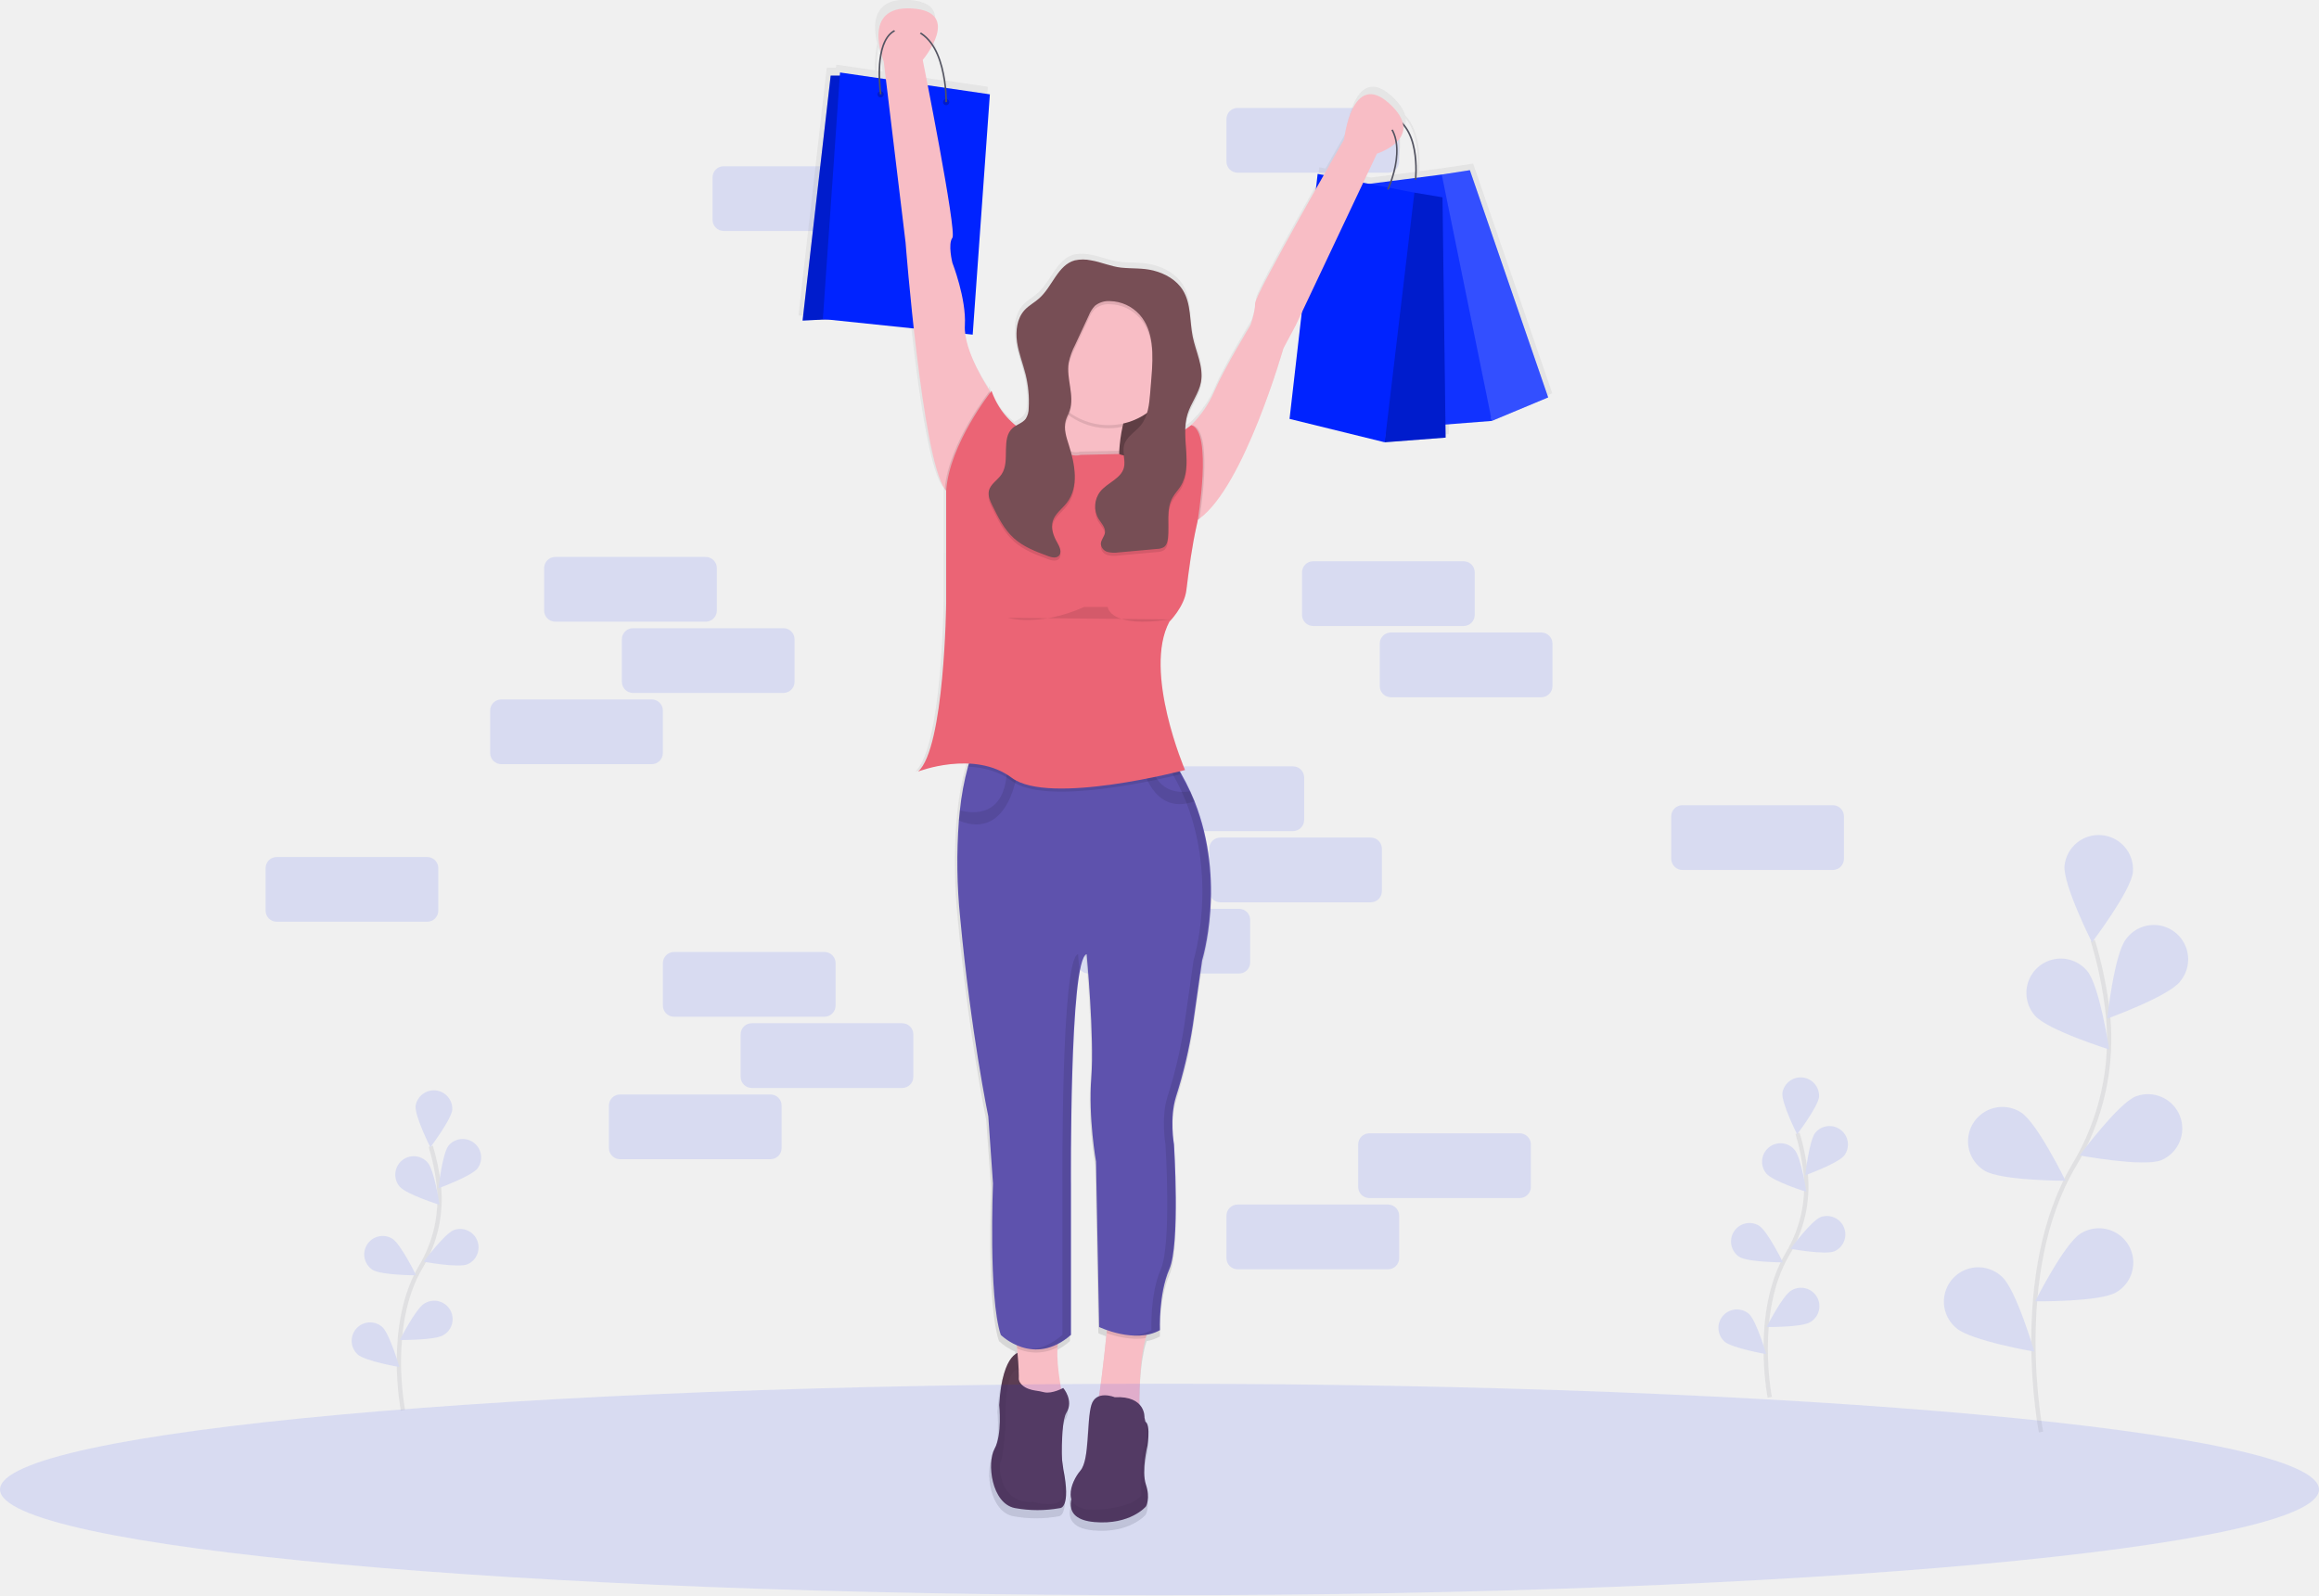
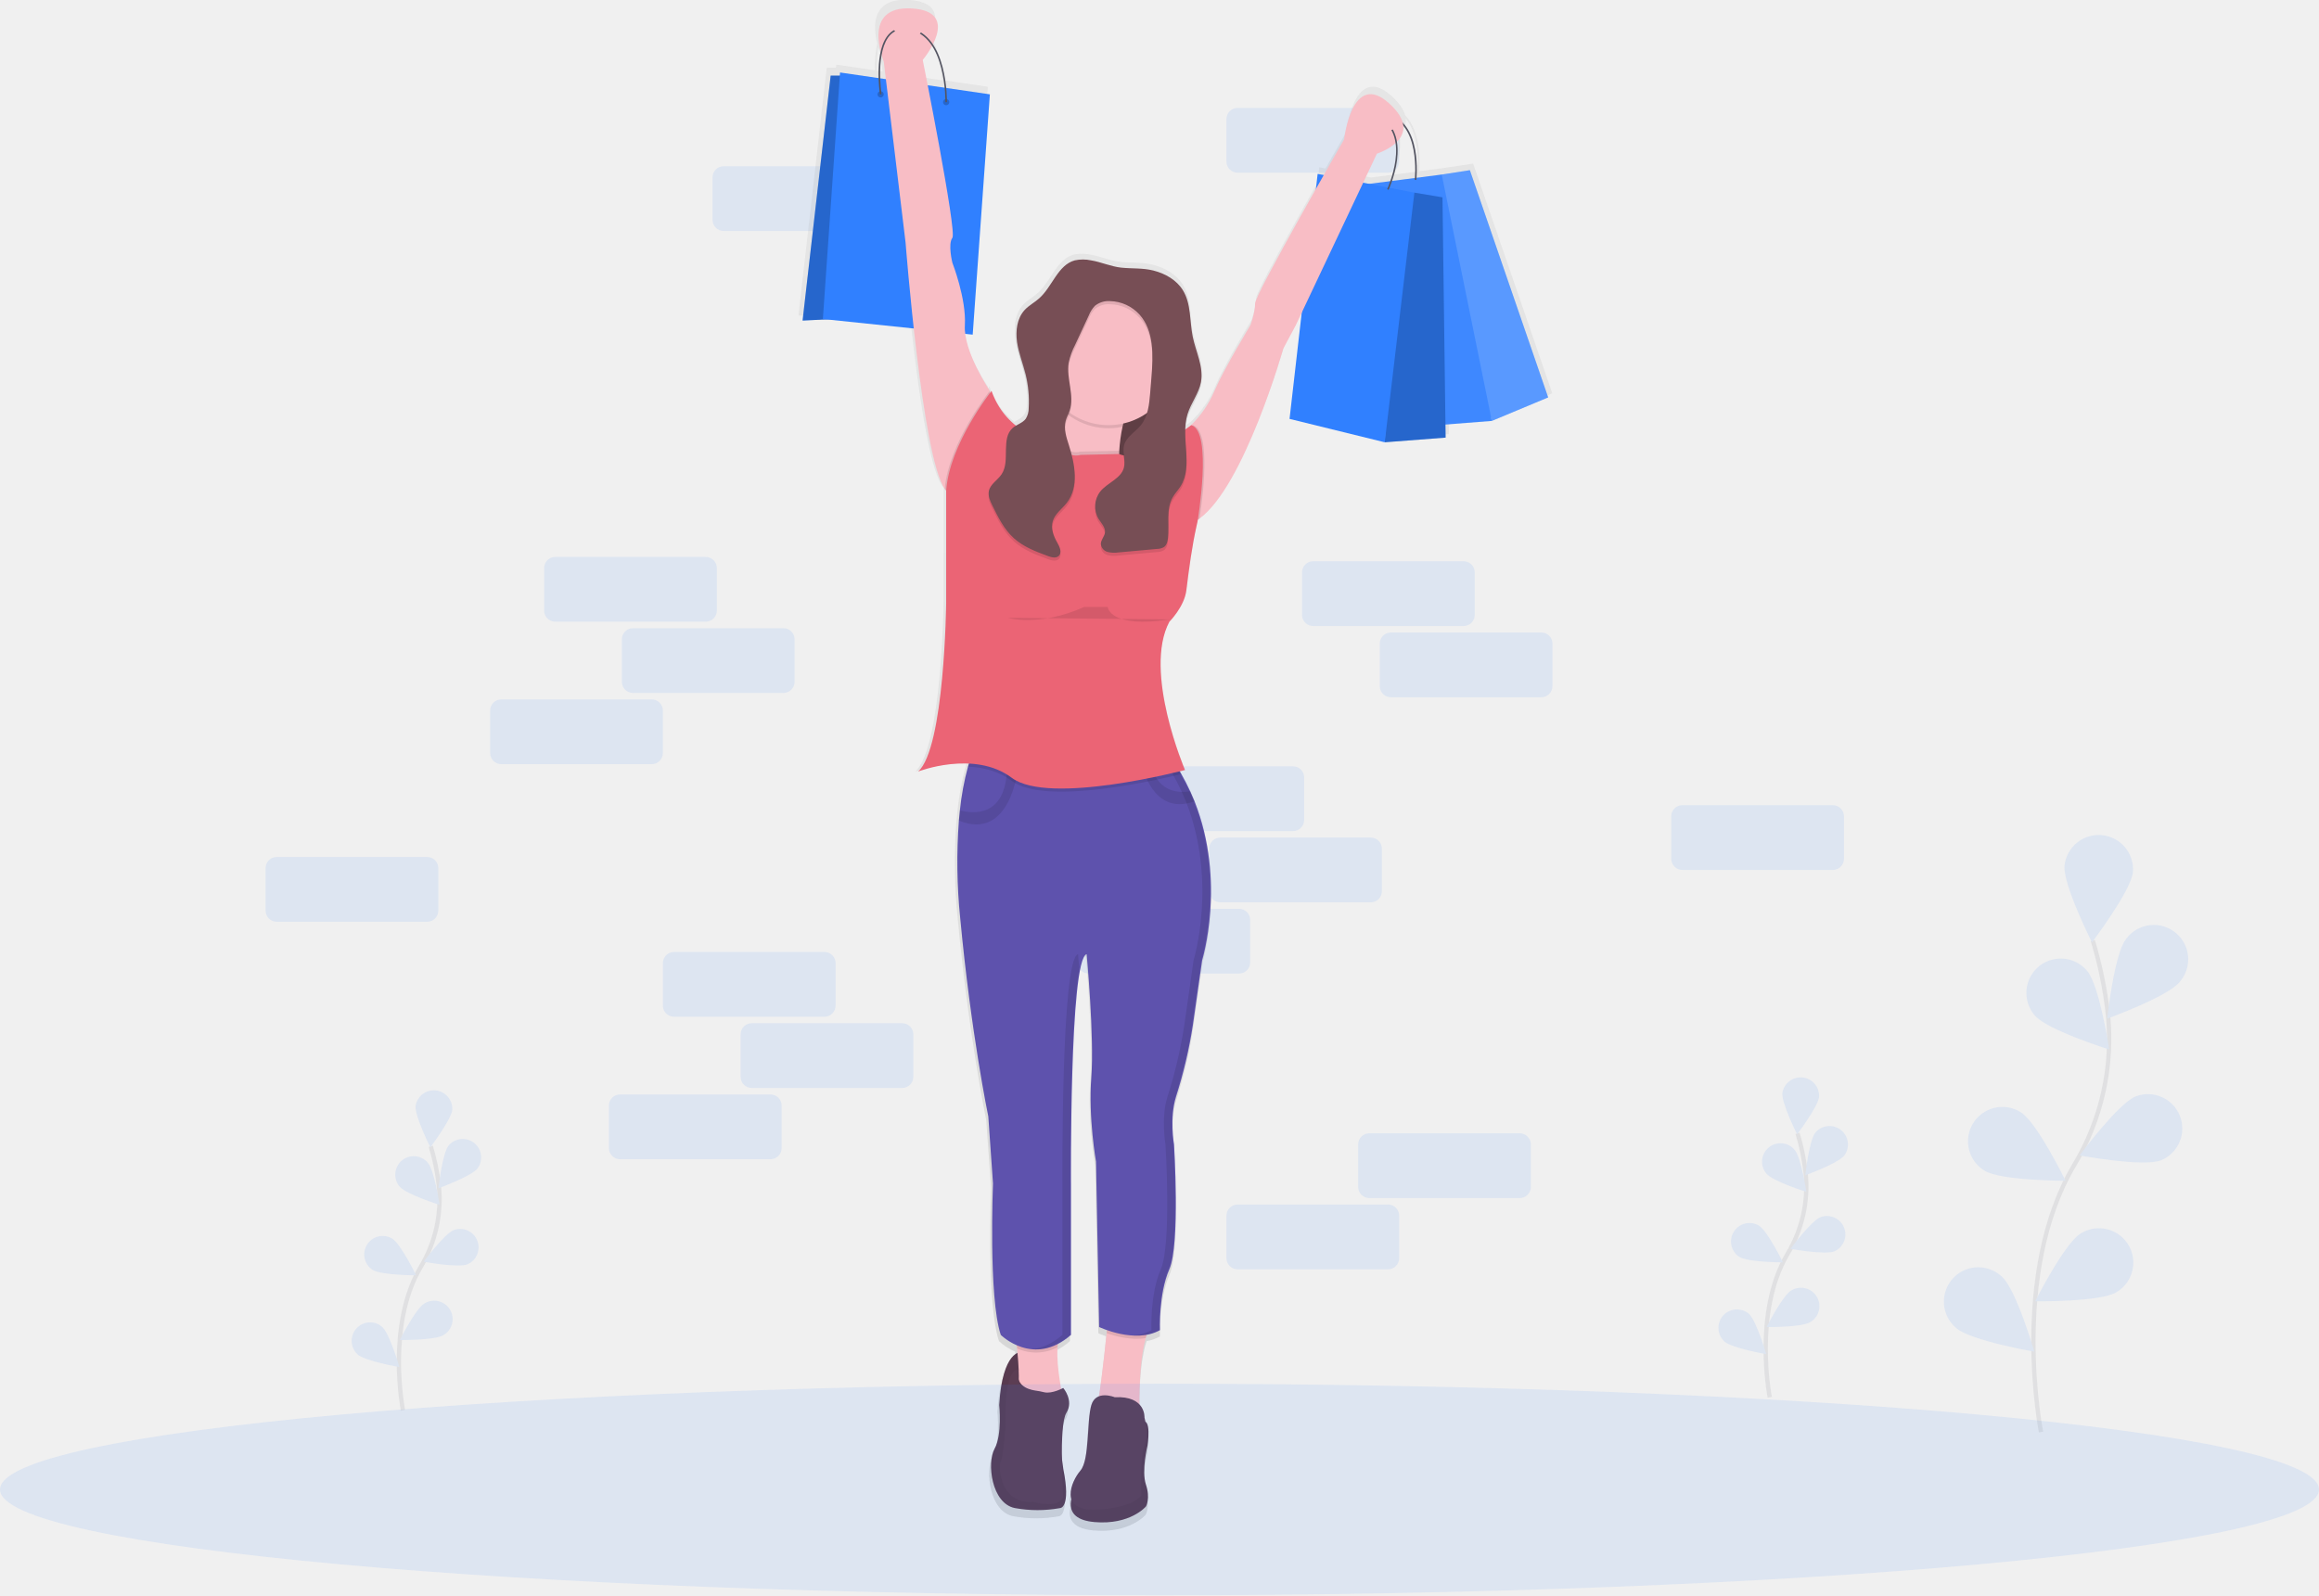
<svg xmlns="http://www.w3.org/2000/svg" id="c9533a1a-3341-4132-b58a-1916f0ec6876" data-name="Layer 1" width="1074" height="739" viewBox="0 0 1074 739">
  <defs>
    <linearGradient id="cf277671-cf0a-49c3-95f9-02fb51e7bec0" x1="607.35" y1="789.64" x2="607.35" y2="80.5" gradientUnits="userSpaceOnUse">
      <stop offset="0" stop-color="gray" stop-opacity="0.25" />
      <stop offset="0.54" stop-color="gray" stop-opacity="0.12" />
      <stop offset="1" stop-color="gray" stop-opacity="0.1" />
    </linearGradient>
  </defs>
-   <rect x="330" y="77" width="80" height="30" rx="5.17" ry="5.17" fill="#0023ff" opacity="0.1" />
-   <rect x="568" y="50" width="80" height="30" rx="5.17" ry="5.17" fill="#0023ff" opacity="0.1" />
-   <rect x="524" y="355" width="80" height="30" rx="5.17" ry="5.17" fill="#0023ff" opacity="0.1" />
-   <rect x="560" y="388" width="80" height="30" rx="5.17" ry="5.17" fill="#0023ff" opacity="0.1" />
-   <rect x="774" y="373" width="80" height="30" rx="5.17" ry="5.17" fill="#0023ff" opacity="0.1" />
-   <rect x="123" y="397" width="80" height="30" rx="5.17" ry="5.17" fill="#0023ff" opacity="0.1" />
-   <rect x="499" y="421" width="80" height="30" rx="5.17" ry="5.17" fill="#0023ff" opacity="0.1" />
+   <rect x="330" y="77" width="80" height="30" rx="5.17" ry="5.17" fill="#3080ff" opacity="0.1" />
+   <rect x="568" y="50" width="80" height="30" rx="5.17" ry="5.17" fill="#3080ff" opacity="0.1" />
+   <rect x="524" y="355" width="80" height="30" rx="5.17" ry="5.17" fill="#3080ff" opacity="0.1" />
+   <rect x="560" y="388" width="80" height="30" rx="5.17" ry="5.17" fill="#3080ff" opacity="0.1" />
+   <rect x="774" y="373" width="80" height="30" rx="5.17" ry="5.17" fill="#3080ff" opacity="0.1" />
+   <rect x="123" y="397" width="80" height="30" rx="5.17" ry="5.17" fill="#3080ff" opacity="0.1" />
+   <rect x="499" y="421" width="80" height="30" rx="5.17" ry="5.17" fill="#3080ff" opacity="0.1" />
  <path d="M781.91,262.71,745.25,156.29l-13.18,2-11.8,1.51c.3-4,.82-18.36-6.5-25.89-.71-2.58-2.58-5.51-6.18-8.81-17.54-16.08-21.19,16.81-21.19,16.81s-4,6.94-9.51,16.64L674,158l-.82,7.16c-12.2,21.57-28.41,50.76-28.41,53.5,0,4.39-2.19,10.23-2.19,10.23s-12.42,20.46-16.81,30.7a49.09,49.09,0,0,1-11,16.08s-1.06.81-2.8,2a25,25,0,0,1,1-5.71c1.6-5.23,5.32-9.71,6.31-15.09a17.62,17.62,0,0,0,.26-3.91c.23-6.31-2.84-12.52-4.12-18.83-1.49-7.31-.69-15.36-4.59-21.71-3-4.85-8.32-7.87-13.85-9.26-5.08-1.27-10.08-.82-15.2-1.36-4.7-.5-9.19-2.58-13.89-3.35a17.93,17.93,0,0,0-7.62,0c-7.95,2.19-10.44,12.21-16.58,17.72-2.21,2-4.92,3.38-6.92,5.57-2.91,3.19-3.92,7.64-3.77,12a25.56,25.56,0,0,0,.26,4.37c.76,5.23,2.78,10.18,4,15.31a53,53,0,0,1,1.49,11.59c0,.88,0,1.76-.08,2.63a9.23,9.23,0,0,1-1.35,5c-1.11,1.53-2.94,2.27-4.57,3.25a35.45,35.45,0,0,1-11.52-16.34s-.27.34-.73,1v-1s-10-14.68-11.52-26.67l3.48.36,8-112.55-20.43-3c-.57-5.81-2.12-14.24-6.23-20.39,3.43-6.76,5.16-15.91-9.88-16.82-17.6-1.07-16.52,12.64-14.65,20.14a50.45,50.45,0,0,0-1,12.45l-18-2.62-.1,1.46h-4.28L432.79,226.73l11.16-.56,40.9,4.26c3.27,29.73,8.41,66.47,14.51,75.13a7.39,7.39,0,0,0,.67.83V359s-.73,68-13.16,78.93a65,65,0,0,1,23.78-3.73c-.14.45-.28.93-.42,1.44a127.58,127.58,0,0,0-3.79,20.48q-.26,2.29-.47,4.78a257.87,257.87,0,0,0,.63,45.73c5.12,54.08,13.16,92.82,13.16,92.82L522,630.89s-2.19,53.35,3.65,70.89a26.47,26.47,0,0,0,7.48,4.85c.05.5.11,1,.16,1.53s.13,1.35.2,2.05c-2.62,1.19-7.51,5.91-8.57,24.45,0,0,1.46,13.89-2.19,20.46s-1.46,25.58,9.5,27.77a58.57,58.57,0,0,0,21.19,0s5.12,0,1.46-18.27l-.64-4.68c-.08-9.05.3-18.74,2.1-21.63,3.65-5.85-1.46-11.69-1.46-11.69s-.36.2-.95.47c-.94-5.05-2.17-13.25-1.73-19.51,0-.53.09-1,.15-1.55a30.78,30.78,0,0,0,6.19-4.27V632.35s-.73-106.7,7.31-108.9c0,0,3.65,38.73,2.19,57.74s2.19,39.47,2.19,39.47l1.46,77.47s1.4.67,3.66,1.46l-.15,1.41c-.89,8.61-2.32,21.61-3.62,29.57a5.88,5.88,0,0,0-3.55,4.1c-2.19,7.31-.73,25.58-5.12,30.7-2.59,3-5.69,9.11-4.17,13.43-.95,3.79-.53,9.71,10.75,10.69,16.81,1.46,24.12-7.31,24.12-7.31s2.19-3.65,0-10.23.73-18.27.73-18.27,1.57-9.92-1-11.22c-.22-1.18-.42-1.93-.42-1.93a8.8,8.8,0,0,0-2.31-6.08c-.06-7.65.25-21.8,2.94-31.12.16-.53.32-1,.49-1.55a19.74,19.74,0,0,0,6.18-2.17s-.73-16.81,4.39-28.5,2.19-58.47,2.19-58.47-2.19-12.29.9-22.25a218.32,218.32,0,0,0,7.94-33.8l4.31-30.19s11.35-36.75-3.6-74.47c-.61-1.56-1.28-3.12-2-4.68-1.24-2.71-2.62-5.43-4.16-8.13-.24-.42-.5-.85-.75-1.27,1.57-.39,2.46-.62,2.46-.62s-19.73-46-7.31-69.43c0,0,7-7,8-14.69,1.24-10.17,2.59-20.33,4.81-30.33l.39-1.76s.06-.34.16-.95c.28-.18.55-.37.82-.57,21.06-15.38,39.22-79.6,39.22-79.6l5.85-11,2.78-5.88-5.7,49.73,44.58,11,28.5-2.19-.08-6.13,21.72-1.69Zm-282.6-145-7.92-1.16c-1.39-7.15-2.33-11.84-2.33-11.84a43.44,43.44,0,0,0,4.39-6.57C497.28,104,498.75,112,499.31,117.67Zm-29.58-15.35c.55,1.88,1.05,3.09,1.05,3.09l1,8.25-2.7-.39A54.19,54.19,0,0,1,469.74,102.32Zm249.8,57.61-10.72,1.38c1.51-4.44,3.38-11.72,2.29-18.31a9.19,9.19,0,0,0,2.94-7.65C720.41,143,719.81,156.44,719.53,159.94Zm-17.8-11.41a26.56,26.56,0,0,0,8.73-4.91c.92,6.47-1,13.58-2.46,17.8l-10,1.28-2.76-.53Z" transform="translate(-63 -80.5)" fill="url(#cf277671-cf0a-49c3-95f9-02fb51e7bec0)" />
-   <polygon points="717 184.1 690.91 194.99 660.6 89.3 667.71 80.86 680.74 78.84 717 184.1" fill="#0023ff" />
+   <polygon points="717 184.1 690.91 194.99 660.6 89.3 667.71 80.86 680.74 78.84 717 184.1" fill="#3080ff" />
  <polygon points="717 184.1 690.91 194.99 660.6 89.3 667.71 80.86 680.74 78.84 717 184.1" fill="#fff" opacity="0.2" />
-   <polygon points="667.71 80.86 622.43 86.67 645.64 198.51 690.91 194.99 667.71 80.86" fill="#0023ff" />
+   <polygon points="667.71 80.86 622.43 86.67 645.64 198.51 690.91 194.99 667.71 80.86" fill="#3080ff" />
  <polygon points="667.71 80.86 622.43 86.67 645.64 198.51 690.91 194.99 667.71 80.86" fill="#fff" opacity="0.07" />
  <path d="M718.94,163.88l-.72-.09c0-.27,3-26.67-13.57-30l.14-.71C722.07,136.55,719,163.61,718.94,163.88Z" transform="translate(-63 -80.5)" fill="#535461" />
  <rect x="488.44" y="160.44" width="49.88" height="73.01" fill="#774e55" />
  <rect x="488.44" y="160.44" width="49.88" height="73.01" opacity="0.2" />
-   <polygon points="669.51 202.72 641.32 204.89 645.66 95.02 655.05 89.24 668.06 91.41 669.51 202.72" fill="#0023ff" />
+   <polygon points="669.51 202.72 641.32 204.89 645.66 95.02 655.05 89.24 668.06 91.41 669.51 202.72" fill="#3080ff" />
  <polygon points="669.51 202.72 641.32 204.89 645.66 95.02 655.05 89.24 668.06 91.41 669.51 202.72" opacity="0.2" />
-   <polygon points="655.05 89.24 610.24 80.56 597.23 194.05 641.32 204.89 655.05 89.24" fill="#0023ff" />
-   <polygon points="391.22 35.03 384.71 35.03 371.7 148.51 400.61 147.07 391.22 35.03" fill="#0023ff" />
+   <polygon points="655.05 89.24 610.24 80.56 597.23 194.05 641.32 204.89 655.05 89.24" fill="#3080ff" />
+   <polygon points="391.22 35.03 384.71 35.03 371.7 148.51 400.61 147.07 391.22 35.03" fill="#3080ff" />
  <polygon points="391.22 35.03 384.71 35.03 371.7 148.51 400.61 147.07 391.22 35.03" opacity="0.2" />
-   <polygon points="389.05 33.58 381.1 147.79 450.49 155.02 458.44 43.7 389.05 33.58" fill="#0023ff" />
+   <polygon points="389.05 33.58 381.1 147.79 450.49 155.02 458.44 43.7 389.05 33.58" fill="#3080ff" />
  <path d="M535.9,706.81s-8.67-.72-10.12,24.58c0,0,1.45,13.73-2.17,20.24s-1.45,25.3,9.4,27.47a57.93,57.93,0,0,0,21,0s5.06,0,1.45-18.07l-7.23-52.77Z" transform="translate(-63 -80.5)" fill="#5c3d53" />
  <path d="M535.9,706.81s-8.67-.72-10.12,24.58c0,0,1.45,13.73-2.17,20.24s-1.45,25.3,9.4,27.47a57.93,57.93,0,0,0,21,0s5.06,0,1.45-18.07l-7.23-52.77Z" transform="translate(-63 -80.5)" opacity="0.05" />
  <path d="M581.35,289.4c-.62,10.76,1.53,17,1.53,17l-18.79,5.06s-31.08,4.34-18.79-8c4.25-4.25,6.34-11.54,7.25-19.24a106.62,106.62,0,0,0,.53-15.84,141.2,141.2,0,0,0-1.28-14.8s45.54-15.9,35.42,10.12a92.54,92.54,0,0,0-4.35,14.5A76.45,76.45,0,0,0,581.35,289.4Z" transform="translate(-63 -80.5)" fill="#f8bdc5" />
  <path d="M587.22,263.71a92.54,92.54,0,0,0-4.35,14.5,31.14,31.14,0,0,1-29.79-9.82,141.2,141.2,0,0,0-1.28-14.8S597.34,237.69,587.22,263.71Z" transform="translate(-63 -80.5)" opacity="0.1" />
  <circle cx="513.38" cy="165.86" r="31.08" fill="#f8bdc5" />
  <path d="M521.44,261.54v9.4l-15.9,41.2-4.34-4.34a7.3,7.3,0,0,1-.66-.82c-10.5-14.92-18.14-114.11-18.14-114.11L472.29,109s-10.84-26,13-24.58,5.06,23.85,5.06,23.85,15.9,79.51,13.73,82.4,0,11.57,0,11.57,6.51,16.63,5.78,28.91S521.44,261.54,521.44,261.54Z" transform="translate(-63 -80.5)" fill="#f8bdc5" />
  <path d="M700.7,151.67l-37.59,79.51L657.33,242s-18,63.52-38.79,78.73a19,19,0,0,1-3.86,2.23l-4.34-34.7,4-10.08.3-.77a48.55,48.55,0,0,0,10.84-15.9c4.34-10.12,16.63-30.36,16.63-30.36s2.17-5.78,2.17-10.12,41.2-75.9,41.2-75.9,3.61-32.53,21-16.63S700.7,151.67,700.7,151.67Z" transform="translate(-63 -80.5)" fill="#f8bdc5" />
  <path d="M555.41,728.49s-24.58,10.12-21.69.72c1.76-5.7,1.11-16.47.33-24-.5-4.91-1.06-8.49-1.06-8.49l21,2.17a17,17,0,0,0-1.21,5.75C552.09,714.23,555.41,728.49,555.41,728.49Z" transform="translate(-63 -80.5)" fill="#f8bdc5" />
  <path d="M593.63,700.37c-3.79,13.16-2.8,36.08-2.8,36.08s-22.41,2.89-20.24-2.89c1.51-4,3.72-23.82,4.92-35.47.53-5.09.86-8.62.86-8.62l20.24,4.34A20.22,20.22,0,0,0,593.63,700.37Z" transform="translate(-63 -80.5)" fill="#f8bdc5" />
  <path d="M533,696.69l21,2.17a17,17,0,0,0-1.21,5.75,21.43,21.43,0,0,1-18.7.57C533.56,700.26,533,696.69,533,696.69Z" transform="translate(-63 -80.5)" opacity="0.1" />
  <path d="M596.62,693.8a20.22,20.22,0,0,0-3,6.57c-6.83,1.1-14-.83-18.11-2.28.53-5.09.86-8.62.86-8.62Z" transform="translate(-63 -80.5)" opacity="0.1" />
  <path d="M619.75,525.37l-4.26,29.86a215.92,215.92,0,0,1-7.86,33.43c-3.06,9.85-.89,22-.89,22s2.89,46.26-2.17,57.83-4.34,28.19-4.34,28.19c-11.57,6.51-28.19-1.45-28.19-1.45l-1.45-76.62s-3.61-20.24-2.17-39-2.17-57.1-2.17-57.1c-8,2.17-7.23,107.7-7.23,107.7v68.67c-17.35,15.18-32.53,0-32.53,0-5.78-17.35-3.61-70.12-3.61-70.12l-2.17-31.08s-8-38.31-13-91.8a255,255,0,0,1-.62-45.23q.21-2.46.46-4.73a126.18,126.18,0,0,1,3.74-20.25,45.58,45.58,0,0,1,2.2-6.41l77.67,3.61,4.58.21,11,.51c1.2,1.81,2.33,3.65,3.38,5.49,1.52,2.67,2.89,5.36,4.11,8,.7,1.54,1.36,3.09,2,4.63C631,489,619.75,525.37,619.75,525.37Z" transform="translate(-63 -80.5)" fill="#5e52ad" />
  <path d="M534.45,436.47s-3.4,34-27.37,24.16q.21-2.46.46-4.73c5.64,1.53,21.25,3.64,21.84-19.44Z" transform="translate(-63 -80.5)" opacity="0.1" />
  <path d="M616.19,451.72c-16.6,5.93-22.86-9.86-25-18.87l4.58.21c2.49,14.17,12.43,15,18.48,14C614.93,448.64,615.58,450.19,616.19,451.72Z" transform="translate(-63 -80.5)" opacity="0.1" />
  <path d="M542.34,724.65c-3.69-.58-9.33-2.61-7.56-9.7,0,0-6.83-2.36-6.11,25.83,0,0-.72,13.73-2.17,16.63s0,20.24,15.18,18.79c0,0,10.84,3.61,13.73-2.17,0,0-2.17-33.25,1.45-39s-1.45-11.57-1.45-11.57-5.12,2.84-8.8,2C545.21,725.07,543.77,724.88,542.34,724.65Z" transform="translate(-63 -80.5)" fill="#5c3d53" />
  <path d="M560.47,771.86s-7.23,12.29,9.4,13.73,23.85-7.23,23.85-7.23,2.17-3.61,0-10.12.72-18.07.72-18.07,2.17-13.73-2.89-10.84S560.47,771.86,560.47,771.86Z" transform="translate(-63 -80.5)" fill="#5c3d53" />
  <path d="M560.47,771.86s-7.23,12.29,9.4,13.73,23.85-7.23,23.85-7.23,2.17-3.61,0-10.12.72-18.07.72-18.07,2.17-13.73-2.89-10.84S560.47,771.86,560.47,771.86Z" transform="translate(-63 -80.5)" opacity="0.05" />
  <path d="M579.27,727.77s-8.67-3.61-10.84,3.61-.72,25.3-5.06,30.36-10.12,18.79,7.23,18.07,21-6.51,21-6.51-.72-18.07,1.45-23.13,0-13,0-13S593.72,727,579.27,727.77Z" transform="translate(-63 -80.5)" fill="#5c3d53" />
  <circle cx="407.84" cy="43.7" r="1.45" opacity="0.2" />
  <circle cx="438.2" cy="47.31" r="1.45" opacity="0.2" />
  <path d="M501.56,127.82l-.72,0c0-.31.51-30.8-17-33.61-3.45-.55-6.27.23-8.38,2.32-7.23,7.17-4.24,27.42-4.21,27.62l-.71.11c-.13-.85-3.07-20.82,4.42-28.24,2.28-2.27,5.32-3.12,9-2.53C502.08,96.39,501.57,127.51,501.56,127.82Z" transform="translate(-63 -80.5)" fill="#535461" />
  <path d="M706.09,168.45l-.65-.31c.11-.24,11.25-24.37-3.47-32.78l.36-.63C717.62,143.47,706.21,168.2,706.09,168.45Z" transform="translate(-63 -80.5)" fill="#535461" />
  <path d="M582.88,306.36l-18.79,5.06s-31.08,4.34-18.79-8c4.25-4.25,6.34-11.54,7.25-19.24,4.91,7.7,10.82,5.51,10.82,5.51l17.92-.35.07,0C580.73,300.16,582.88,306.36,582.88,306.36Z" transform="translate(-63 -80.5)" opacity="0.1" />
  <path d="M618.55,320.75a19,19,0,0,1-3.86,2.23l-4.34-34.7,4-10.08,1-.77C624.38,280,619.72,313.24,618.55,320.75Z" transform="translate(-63 -80.5)" opacity="0.1" />
  <path d="M521.44,261.54v9.4l-15.9,41.2-4.34-4.34a7.3,7.3,0,0,1-.66-.82C502.42,285.5,521.44,261.54,521.44,261.54Z" transform="translate(-63 -80.5)" opacity="0.1" />
  <path d="M610.11,439.06c-10.11,2.53-62.89,14.93-78.55,3.19-6.18-4.63-13.46-6.33-20.27-6.6a45.58,45.58,0,0,1,2.2-6.41l77.67,3.61,4.58.21,11,.51C607.94,435.39,609.06,437.22,610.11,439.06Z" transform="translate(-63 -80.5)" opacity="0.1" />
  <path d="M474.1,90.59s10.84,18.07,18.07,0" transform="translate(-63 -80.5)" fill="#f8bdc5" />
  <path d="M697.09,127.81s-4.34,21.69,13,11.57" transform="translate(-63 -80.5)" fill="#f8bdc5" />
  <g opacity="0.1">
    <path d="M562.89,529.64c-.35-4.4-.61-7.15-.61-7.15-8,2.17-7.23,107.7-7.23,107.7v68.67c-5.08,4.44-10,6.28-14.35,6.67,5.22.46,11.44-1,18-6.67V630.19S558.14,553.72,562.89,529.64Z" transform="translate(-63 -80.5)" />
    <path d="M615.83,451.72c-.61-1.54-1.26-3.09-2-4.63-1.22-2.68-2.59-5.37-4.11-8-1-1.84-2.18-3.67-3.38-5.49l-11-.51-4.58-.21-77.67-3.61-.07.16,74.13,3.45,4.58.21,11,.51c1.2,1.81,2.33,3.65,3.38,5.49,1.52,2.67,2.89,5.36,4.11,8,.7,1.54,1.36,3.09,2,4.63,14.78,37.3,3.56,73.65,3.56,73.65l-4.26,29.86a215.92,215.92,0,0,1-7.86,33.43c-3.06,9.85-.89,22-.89,22s2.89,46.26-2.17,57.83-4.34,28.19-4.34,28.19a21,21,0,0,1-9.06,2.5,23,23,0,0,0,12.67-2.5s-.72-16.63,4.34-28.19,2.17-57.83,2.17-57.83-2.17-12.16.89-22a215.92,215.92,0,0,0,7.86-33.43l4.26-29.86S630.61,489,615.83,451.72Z" transform="translate(-63 -80.5)" />
  </g>
  <path d="M581.29,290.82c10,4.71,33.4-13.38,33.4-13.38,10.12,2.89,2.89,44.82,2.89,44.82l-.39,1.74c-2.2,9.89-3.53,19.94-4.76,30-.93,7.59-7.86,14.53-7.86,14.53-12.29,23.13,7.23,68.67,7.23,68.67s-62.89,16.63-80.23,3.61-43.37-2.89-43.37-2.89c12.29-10.84,13-78.07,13-78.07v-52c1.45-21.69,21-46.26,21-46.26,8,22.41,30.23,23.89,30.23,23.89,4.93,8,11,5.75,11,5.75Z" transform="translate(-63 -80.5)" fill="#eb6475" />
  <path d="M568.29,202.56a17.73,17.73,0,0,0-7.53,0c-7.86,2.17-10.33,12.08-16.4,17.52-2.18,2-4.87,3.34-6.85,5.51-3.52,3.86-4.23,9.58-3.48,14.75s2.75,10.07,4,15.14A52.39,52.39,0,0,1,539.42,271a9.13,9.13,0,0,1-1.34,4.91c-1.45,2-4.12,2.63-6,4.23-5.74,4.94-1,15.19-5.21,21.5-1.81,2.73-5.2,4.53-5.89,7.73-.49,2.27.55,4.56,1.57,6.65,2.68,5.5,5.46,11.15,10,15.25s10.15,6.16,15.73,8.25c1.69.63,3.81,1.18,5.1-.07,1.59-1.56.39-4.2-.71-6.13-1.74-3-3.1-6.62-2.08-10s4.29-5.62,6.49-8.44c5.67-7.3,3.81-17.78,1-26.58-1.19-3.71-2.53-7.66-1.52-11.43.43-1.62,1.28-3.09,1.82-4.68,2.4-7.08-1.63-14.85-.45-22.23a31.93,31.93,0,0,1,3-8.27l6.35-13.65a13.49,13.49,0,0,1,2.81-4.42,10,10,0,0,1,7-2.18,19,19,0,0,1,13.63,6.21c6.8,7.56,6.37,19,5.55,29.08l-.59,7.28c-.43,5.24-1,10.83-4.3,14.91-2.57,3.16-6.72,5.31-7.78,9.25-.92,3.39.81,7.07-.1,10.46-1.36,5.07-7.62,6.9-10.93,11a11.25,11.25,0,0,0-.82,12.65c1.26,2,3.27,4,3,6.35-.23,1.89-1.93,3.42-1.92,5.32a4.23,4.23,0,0,0,3.07,3.67,12.4,12.4,0,0,0,5.07.24l17.93-1.62a6.31,6.31,0,0,0,3.19-.88c1.25-.9,1.66-2.56,1.83-4.09.72-6.38-1-13.35,2.19-18.93,1-1.79,2.47-3.28,3.58-5,6.12-9.6-.05-22.62,3.28-33.51,1.58-5.17,5.26-9.61,6.24-14.92,1.3-7.08-2.39-14-3.82-21-1.47-7.23-.68-15.19-4.54-21.48-2.95-4.8-8.23-7.79-13.69-9.16-5-1.26-10-.81-15-1.35C577.38,205.37,572.94,203.31,568.29,202.56Z" transform="translate(-63 -80.5)" opacity="0.1" />
  <path d="M568.29,201.11a17.73,17.73,0,0,0-7.53,0c-7.86,2.17-10.33,12.08-16.4,17.52-2.18,2-4.87,3.34-6.85,5.51-3.52,3.86-4.23,9.58-3.48,14.75s2.75,10.07,4,15.14a52.39,52.39,0,0,1,1.39,15.52,9.13,9.13,0,0,1-1.34,4.91c-1.45,2-4.12,2.63-6,4.23-5.74,4.94-1,15.19-5.21,21.5-1.81,2.73-5.2,4.53-5.89,7.73-.49,2.27.55,4.56,1.57,6.65,2.68,5.5,5.46,11.15,10,15.25s10.15,6.16,15.73,8.25c1.69.63,3.81,1.18,5.1-.07,1.59-1.56.39-4.2-.71-6.13-1.74-3-3.1-6.62-2.08-10s4.29-5.62,6.49-8.44c5.67-7.3,3.81-17.78,1-26.58-1.19-3.71-2.53-7.66-1.52-11.43.43-1.62,1.28-3.09,1.82-4.68,2.4-7.08-1.63-14.85-.45-22.23a31.93,31.93,0,0,1,3-8.27l6.35-13.65a13.49,13.49,0,0,1,2.81-4.42,10,10,0,0,1,7-2.18,19,19,0,0,1,13.63,6.21c6.8,7.56,6.37,19,5.55,29.08l-.59,7.28c-.43,5.24-1,10.83-4.3,14.91-2.57,3.16-6.72,5.31-7.78,9.25-.92,3.39.81,7.07-.1,10.46-1.36,5.07-7.62,6.9-10.93,11a11.25,11.25,0,0,0-.82,12.65c1.26,2,3.27,4,3,6.35-.23,1.89-1.93,3.42-1.92,5.32a4.23,4.23,0,0,0,3.07,3.67,12.4,12.4,0,0,0,5.07.24l17.93-1.62a6.31,6.31,0,0,0,3.19-.88c1.25-.9,1.66-2.56,1.83-4.09.72-6.38-1-13.35,2.19-18.93,1-1.79,2.47-3.28,3.58-5,6.12-9.6-.05-22.62,3.28-33.51,1.58-5.17,5.26-9.61,6.24-14.92,1.3-7.08-2.39-14-3.82-21-1.47-7.23-.68-15.19-4.54-21.48-2.95-4.8-8.23-7.79-13.69-9.16-5-1.26-10-.81-15-1.35C577.38,203.93,572.94,201.87,568.29,201.11Z" transform="translate(-63 -80.5)" fill="#774e55" />
  <path d="M529.75,366.71s14.46,4.34,35.42-5.06H576s.72,10.12,28.91,5.78" transform="translate(-63 -80.5)" opacity="0.1" />
-   <ellipse cx="537" cy="690" rx="537" ry="49" fill="#0023ff" opacity="0.1" />
-   <rect x="252" y="258" width="80" height="30" rx="5.17" ry="5.17" fill="#0023ff" opacity="0.1" />
-   <rect x="288" y="291" width="80" height="30" rx="5.17" ry="5.17" fill="#0023ff" opacity="0.1" />
-   <rect x="603" y="260" width="80" height="30" rx="5.17" ry="5.17" fill="#0023ff" opacity="0.1" />
-   <rect x="639" y="293" width="80" height="30" rx="5.17" ry="5.17" fill="#0023ff" opacity="0.1" />
-   <rect x="227" y="324" width="80" height="30" rx="5.17" ry="5.17" fill="#0023ff" opacity="0.1" />
-   <rect x="307" y="441" width="80" height="30" rx="5.17" ry="5.17" fill="#0023ff" opacity="0.1" />
-   <rect x="343" y="474" width="80" height="30" rx="5.17" ry="5.17" fill="#0023ff" opacity="0.1" />
-   <rect x="282" y="507" width="80" height="30" rx="5.17" ry="5.17" fill="#0023ff" opacity="0.1" />
-   <rect x="629" y="525" width="80" height="30" rx="5.17" ry="5.17" fill="#0023ff" opacity="0.1" />
-   <rect x="568" y="558" width="80" height="30" rx="5.17" ry="5.17" fill="#0023ff" opacity="0.1" />
+   <ellipse cx="537" cy="690" rx="537" ry="49" fill="#3080ff" opacity="0.1" />
+   <rect x="252" y="258" width="80" height="30" rx="5.17" ry="5.17" fill="#3080ff" opacity="0.1" />
+   <rect x="288" y="291" width="80" height="30" rx="5.17" ry="5.17" fill="#3080ff" opacity="0.1" />
+   <rect x="603" y="260" width="80" height="30" rx="5.17" ry="5.17" fill="#3080ff" opacity="0.1" />
+   <rect x="639" y="293" width="80" height="30" rx="5.17" ry="5.17" fill="#3080ff" opacity="0.1" />
+   <rect x="227" y="324" width="80" height="30" rx="5.17" ry="5.17" fill="#3080ff" opacity="0.1" />
+   <rect x="307" y="441" width="80" height="30" rx="5.17" ry="5.17" fill="#3080ff" opacity="0.1" />
+   <rect x="343" y="474" width="80" height="30" rx="5.17" ry="5.17" fill="#3080ff" opacity="0.1" />
+   <rect x="282" y="507" width="80" height="30" rx="5.17" ry="5.17" fill="#3080ff" opacity="0.1" />
+   <rect x="629" y="525" width="80" height="30" rx="5.17" ry="5.17" fill="#3080ff" opacity="0.1" />
+   <rect x="568" y="558" width="80" height="30" rx="5.17" ry="5.17" fill="#3080ff" opacity="0.1" />
  <g opacity="0.1">
    <path d="M1008.26,743.89s-14.48-73.36,15.34-123.64a113.3,113.3,0,0,0,15.63-69.94,190.55,190.55,0,0,0-7-34.14" transform="translate(-63 -80.5)" fill="none" stroke="#535461" stroke-miterlimit="10" stroke-width="2" />
-     <path d="M1050.85,484.37c-.8,8.75-19,32.68-19,32.68s-13.52-26.84-12.71-35.6a15.92,15.92,0,0,1,31.7,2.91Z" transform="translate(-63 -80.5)" fill="#0023ff" />
-     <path d="M1072.6,535.27c-5.43,6.91-33.7,17.12-33.7,17.12s3.24-29.88,8.67-36.79a15.92,15.92,0,1,1,25,19.67Z" transform="translate(-63 -80.5)" fill="#0023ff" />
-     <path d="M1063.84,618c-8.18,3.22-37.73-2.24-37.73-2.24s17.88-24.16,26.06-27.38A15.92,15.92,0,0,1,1063.84,618Z" transform="translate(-63 -80.5)" fill="#0023ff" />
-     <path d="M1043.11,679.15c-7.52,4.56-37.57,4.17-37.57,4.17s13.54-26.83,21.06-31.39a15.92,15.92,0,1,1,16.51,27.22Z" transform="translate(-63 -80.5)" fill="#0023ff" />
-     <path d="M1005.46,551c5.72,6.68,34.39,15.68,34.39,15.68s-4.5-29.72-10.21-36.39A15.92,15.92,0,1,0,1005.46,551Z" transform="translate(-63 -80.5)" fill="#0023ff" />
-     <path d="M982.12,622.82c7.45,4.66,37.51,4.67,37.51,4.67s-13.18-27-20.64-31.67a15.92,15.92,0,1,0-16.87,27Z" transform="translate(-63 -80.5)" fill="#0023ff" />
-     <path d="M969,695.71c6.56,5.85,36.18,10.95,36.18,10.95s-8.43-28.85-15-34.7A15.92,15.92,0,1,0,969,695.71Z" transform="translate(-63 -80.5)" fill="#0023ff" />
+     <path d="M1050.85,484.37c-.8,8.75-19,32.68-19,32.68s-13.52-26.84-12.71-35.6a15.92,15.92,0,0,1,31.7,2.91Z" transform="translate(-63 -80.5)" fill="#3080ff" />
+     <path d="M1072.6,535.27c-5.43,6.91-33.7,17.12-33.7,17.12s3.24-29.88,8.67-36.79a15.92,15.92,0,1,1,25,19.67Z" transform="translate(-63 -80.5)" fill="#3080ff" />
+     <path d="M1063.84,618c-8.18,3.22-37.73-2.24-37.73-2.24s17.88-24.16,26.06-27.38A15.92,15.92,0,0,1,1063.84,618Z" transform="translate(-63 -80.5)" fill="#3080ff" />
+     <path d="M1043.11,679.15c-7.52,4.56-37.57,4.17-37.57,4.17s13.54-26.83,21.06-31.39a15.92,15.92,0,1,1,16.51,27.22Z" transform="translate(-63 -80.5)" fill="#3080ff" />
+     <path d="M1005.46,551c5.72,6.68,34.39,15.68,34.39,15.68s-4.5-29.72-10.21-36.39A15.92,15.92,0,1,0,1005.46,551Z" transform="translate(-63 -80.5)" fill="#3080ff" />
+     <path d="M982.12,622.82c7.45,4.66,37.51,4.67,37.51,4.67s-13.18-27-20.64-31.67a15.92,15.92,0,1,0-16.87,27Z" transform="translate(-63 -80.5)" fill="#3080ff" />
+     <path d="M969,695.71c6.56,5.85,36.18,10.95,36.18,10.95s-8.43-28.85-15-34.7A15.92,15.92,0,1,0,969,695.71Z" transform="translate(-63 -80.5)" fill="#3080ff" />
  </g>
  <g opacity="0.1">
    <path d="M882.63,727.79s-7.77-39.39,8.23-66.39a60.84,60.84,0,0,0,8.39-37.56,102.32,102.32,0,0,0-3.74-18.33" transform="translate(-63 -80.5)" fill="none" stroke="#535461" stroke-miterlimit="10" stroke-width="2" />
-     <path d="M905.5,588.43c-.43,4.7-10.2,17.55-10.2,17.55s-7.26-14.41-6.83-19.11a8.55,8.55,0,0,1,17,1.56Z" transform="translate(-63 -80.5)" fill="#0023ff" />
-     <path d="M917.17,615.76c-2.92,3.71-18.1,9.19-18.1,9.19s1.74-16,4.66-19.75a8.55,8.55,0,0,1,13.44,10.56Z" transform="translate(-63 -80.5)" fill="#0023ff" />
-     <path d="M912.47,660.2c-4.39,1.73-20.26-1.2-20.26-1.2s9.6-13,14-14.7a8.55,8.55,0,0,1,6.27,15.9Z" transform="translate(-63 -80.5)" fill="#0023ff" />
-     <path d="M901.34,693c-4,2.45-20.17,2.24-20.17,2.24s7.27-14.41,11.31-16.86A8.55,8.55,0,1,1,901.34,693Z" transform="translate(-63 -80.5)" fill="#0023ff" />
-     <path d="M881.12,624.22c3.07,3.59,18.47,8.42,18.47,8.42s-2.41-16-5.48-19.54a8.55,8.55,0,0,0-13,11.12Z" transform="translate(-63 -80.5)" fill="#0023ff" />
-     <path d="M868.59,662.77c4,2.5,20.14,2.51,20.14,2.51s-7.08-14.5-11.08-17a8.55,8.55,0,0,0-9.06,14.5Z" transform="translate(-63 -80.5)" fill="#0023ff" />
-     <path d="M861.56,701.91c3.52,3.14,19.43,5.88,19.43,5.88s-4.52-15.49-8-18.63a8.55,8.55,0,0,0-11.38,12.76Z" transform="translate(-63 -80.5)" fill="#0023ff" />
+     <path d="M905.5,588.43c-.43,4.7-10.2,17.55-10.2,17.55s-7.26-14.41-6.83-19.11a8.55,8.55,0,0,1,17,1.56Z" transform="translate(-63 -80.5)" fill="#3080ff" />
+     <path d="M917.17,615.76c-2.92,3.71-18.1,9.19-18.1,9.19s1.74-16,4.66-19.75a8.55,8.55,0,0,1,13.44,10.56Z" transform="translate(-63 -80.5)" fill="#3080ff" />
+     <path d="M912.47,660.2c-4.39,1.73-20.26-1.2-20.26-1.2s9.6-13,14-14.7a8.55,8.55,0,0,1,6.27,15.9Z" transform="translate(-63 -80.5)" fill="#3080ff" />
+     <path d="M901.34,693c-4,2.45-20.17,2.24-20.17,2.24s7.27-14.41,11.31-16.86A8.55,8.55,0,1,1,901.34,693Z" transform="translate(-63 -80.5)" fill="#3080ff" />
+     <path d="M881.12,624.22c3.07,3.59,18.47,8.42,18.47,8.42s-2.41-16-5.48-19.54a8.55,8.55,0,0,0-13,11.12Z" transform="translate(-63 -80.5)" fill="#3080ff" />
+     <path d="M868.59,662.77c4,2.5,20.14,2.51,20.14,2.51s-7.08-14.5-11.08-17a8.55,8.55,0,0,0-9.06,14.5Z" transform="translate(-63 -80.5)" fill="#3080ff" />
+     <path d="M861.56,701.91c3.52,3.14,19.43,5.88,19.43,5.88s-4.52-15.49-8-18.63a8.55,8.55,0,0,0-11.38,12.76Z" transform="translate(-63 -80.5)" fill="#3080ff" />
  </g>
  <g opacity="0.1">
    <path d="M249.63,733.79s-7.77-39.39,8.23-66.39a60.84,60.84,0,0,0,8.39-37.56,102.32,102.32,0,0,0-3.74-18.33" transform="translate(-63 -80.5)" fill="none" stroke="#535461" stroke-miterlimit="10" stroke-width="2" />
-     <path d="M272.5,594.43c-.43,4.7-10.2,17.55-10.2,17.55s-7.26-14.41-6.83-19.11a8.55,8.55,0,0,1,17,1.56Z" transform="translate(-63 -80.5)" fill="#0023ff" />
-     <path d="M284.17,621.76c-2.92,3.71-18.1,9.19-18.1,9.19s1.74-16,4.66-19.75a8.55,8.55,0,0,1,13.44,10.56Z" transform="translate(-63 -80.5)" fill="#0023ff" />
-     <path d="M279.47,666.2c-4.39,1.73-20.26-1.2-20.26-1.2s9.6-13,14-14.7a8.55,8.55,0,0,1,6.27,15.9Z" transform="translate(-63 -80.5)" fill="#0023ff" />
-     <path d="M268.34,699c-4,2.45-20.17,2.24-20.17,2.24s7.27-14.41,11.31-16.86A8.55,8.55,0,1,1,268.34,699Z" transform="translate(-63 -80.5)" fill="#0023ff" />
-     <path d="M248.12,630.22c3.07,3.59,18.47,8.42,18.47,8.42s-2.41-16-5.48-19.54a8.55,8.55,0,0,0-13,11.12Z" transform="translate(-63 -80.5)" fill="#0023ff" />
-     <path d="M235.59,668.77c4,2.5,20.14,2.51,20.14,2.51s-7.08-14.5-11.08-17a8.55,8.55,0,0,0-9.06,14.5Z" transform="translate(-63 -80.5)" fill="#0023ff" />
-     <path d="M228.56,707.91c3.52,3.14,19.43,5.88,19.43,5.88s-4.52-15.49-8-18.63a8.55,8.55,0,0,0-11.38,12.76Z" transform="translate(-63 -80.5)" fill="#0023ff" />
+     <path d="M272.5,594.43c-.43,4.7-10.2,17.55-10.2,17.55s-7.26-14.41-6.83-19.11a8.55,8.55,0,0,1,17,1.56Z" transform="translate(-63 -80.5)" fill="#3080ff" />
+     <path d="M284.17,621.76c-2.92,3.71-18.1,9.19-18.1,9.19s1.74-16,4.66-19.75a8.55,8.55,0,0,1,13.44,10.56Z" transform="translate(-63 -80.5)" fill="#3080ff" />
+     <path d="M279.47,666.2c-4.39,1.73-20.26-1.2-20.26-1.2s9.6-13,14-14.7a8.55,8.55,0,0,1,6.27,15.9Z" transform="translate(-63 -80.5)" fill="#3080ff" />
+     <path d="M268.34,699c-4,2.45-20.17,2.24-20.17,2.24s7.27-14.41,11.31-16.86A8.55,8.55,0,1,1,268.34,699Z" transform="translate(-63 -80.5)" fill="#3080ff" />
+     <path d="M248.12,630.22c3.07,3.59,18.47,8.42,18.47,8.42s-2.41-16-5.48-19.54a8.55,8.55,0,0,0-13,11.12Z" transform="translate(-63 -80.5)" fill="#3080ff" />
+     <path d="M235.59,668.77c4,2.5,20.14,2.51,20.14,2.51s-7.08-14.5-11.08-17a8.55,8.55,0,0,0-9.06,14.5Z" transform="translate(-63 -80.5)" fill="#3080ff" />
+     <path d="M228.56,707.91c3.52,3.14,19.43,5.88,19.43,5.88s-4.52-15.49-8-18.63a8.55,8.55,0,0,0-11.38,12.76Z" transform="translate(-63 -80.5)" fill="#3080ff" />
  </g>
</svg>
